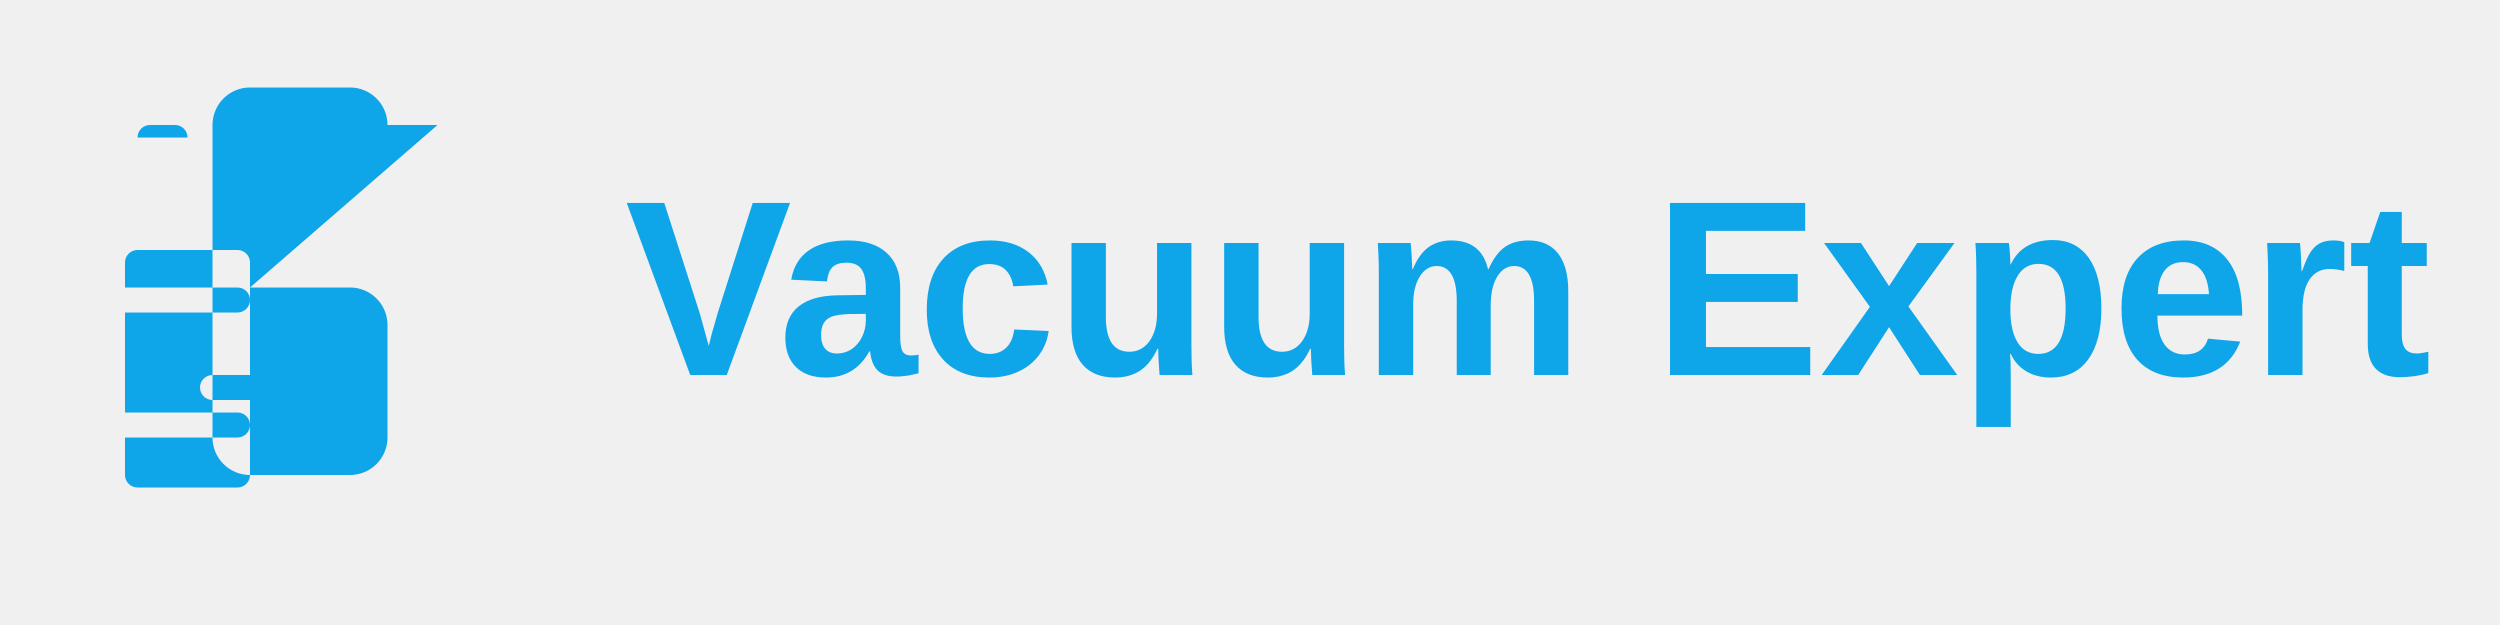
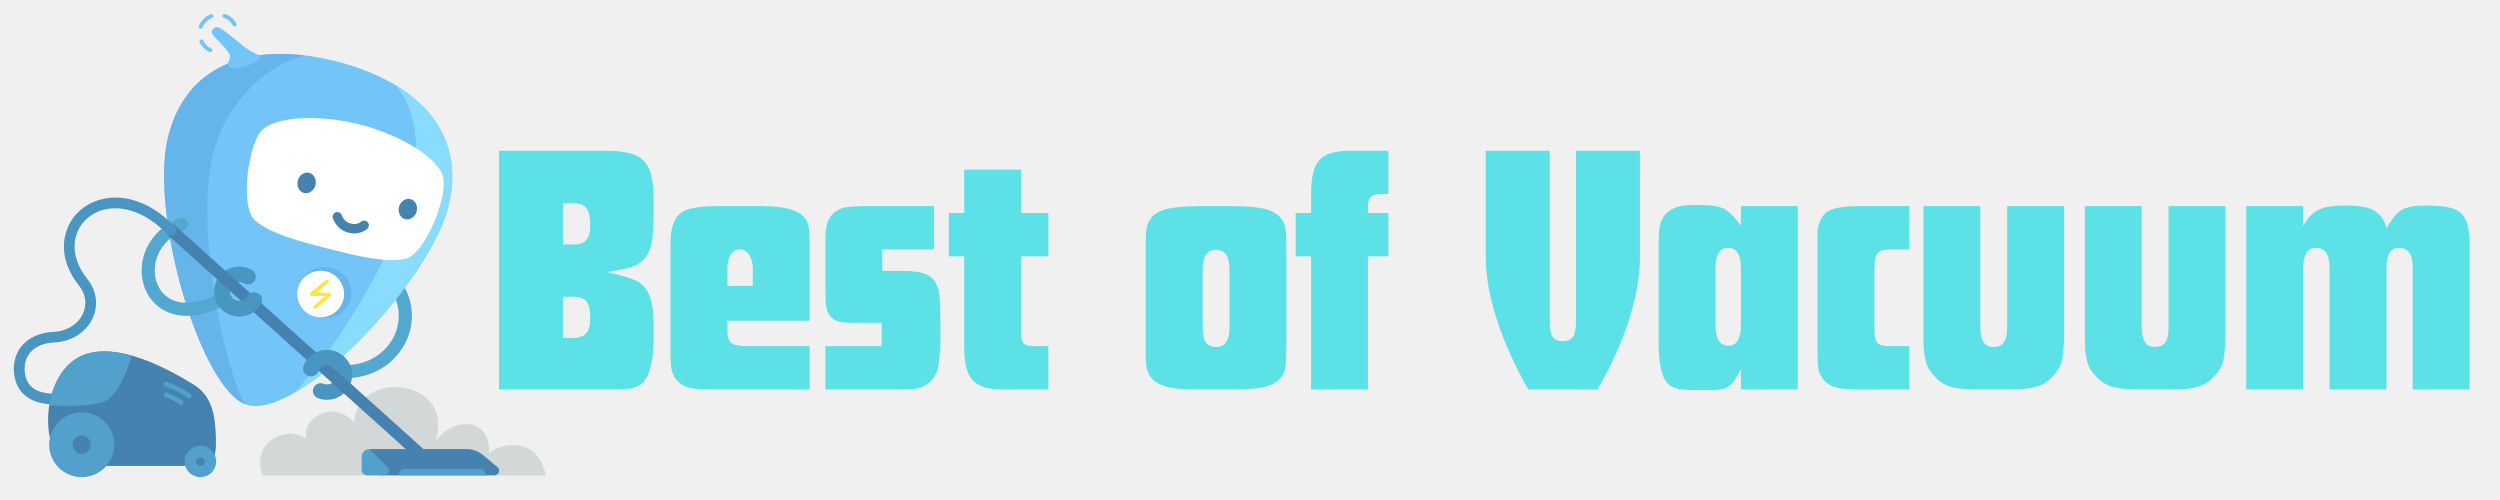
- <svg xmlns="http://www.w3.org/2000/svg" width="200" height="50" viewBox="0 0 200 50">
-   <style>
-     .logo-text { font-family: 'Arial', sans-serif; font-weight: bold; fill: #0ea5e9; }
-     .logo-icon { fill: #0ea5e9; }
-   </style>
-   <g>
-     <path class="logo-icon" d="M35 10h-4a3 3 0 0 0-3-3H20a3 3 0 0 0-3 3v25a3 3 0 0 0 3 3h8a3 3 0 0 0 3-3v-9a3 3 0 0 0-3-3h-8m-8-13h2a1 1 0 0 1 1 1h-4a1 1 0 0 1 1-1zm8 28a1 1 0 0 1-1 1h-8a1 1 0 0 1-1-1v-3h9a1 1 0 0 0 0-2h-9v-8h9a1 1 0 0 0 0-2h-9v-2a1 1 0 0 1 1-1h8a1 1 0 0 1 1 1v9h-3a1 1 0 0 0 0 2h3v5z" />
-     <text x="50" y="30" class="logo-text" font-size="20">Vacuum Expert</text>
+ <svg xmlns="http://www.w3.org/2000/svg" width="250" zoomAndPan="magnify" viewBox="0 0 187.5 37.5" height="50" preserveAspectRatio="xMidYMid meet" version="1.0">
+   <defs>
+     <g />
+     <clipPath id="bd857c9a1a">
+       <path d="M 14 1.012 L 17 1.012 L 17 3 L 14 3 Z M 14 1.012 " clip-rule="nonzero" />
+     </clipPath>
+     <clipPath id="0df5f1056d">
+       <path d="M 16 1.012 L 18 1.012 L 18 2 L 16 2 Z M 16 1.012 " clip-rule="nonzero" />
+     </clipPath>
+     <clipPath id="f5bab14d30">
+       <path d="M 19 29 L 40.953 29 L 40.953 35.797 L 19 35.797 Z M 19 29 " clip-rule="nonzero" />
+     </clipPath>
+     <clipPath id="0c566de2ca">
+       <path d="M 12 16 L 33 16 L 33 35.797 L 12 35.797 Z M 12 16 " clip-rule="nonzero" />
+     </clipPath>
+     <clipPath id="a0031ee2fd">
+       <path d="M 27 33 L 38 33 L 38 35.797 L 27 35.797 Z M 27 33 " clip-rule="nonzero" />
+     </clipPath>
+     <clipPath id="4b4051b2c4">
+       <path d="M 27 33 L 30 33 L 30 35.797 L 27 35.797 Z M 27 33 " clip-rule="nonzero" />
+     </clipPath>
+     <clipPath id="6d5d0cdcc5">
+       <path d="M 29 35 L 37 35 L 37 35.797 L 29 35.797 Z M 29 35 " clip-rule="nonzero" />
+     </clipPath>
+     <clipPath id="5039217961">
+       <path d="M 13 33 L 17 33 L 17 35.797 L 13 35.797 Z M 13 33 " clip-rule="nonzero" />
+     </clipPath>
+     <clipPath id="7635aebb80">
+       <path d="M 3 30 L 9 30 L 9 35.797 L 3 35.797 Z M 3 30 " clip-rule="nonzero" />
+     </clipPath>
+   </defs>
+   <path fill="#52a8ce" d="M 26.105 28.359 C 25.84 28.359 25.625 28.156 25.613 27.891 C 25.602 27.625 25.816 27.395 26.086 27.383 C 27.516 27.332 28.766 26.602 29.434 25.441 C 30.043 24.375 30.066 23.102 29.488 22.039 C 29.359 21.801 29.449 21.504 29.684 21.375 C 29.926 21.25 30.223 21.336 30.352 21.57 C 31.094 22.934 31.07 24.562 30.289 25.926 C 29.453 27.383 27.898 28.293 26.125 28.359 C 26.113 28.359 26.109 28.359 26.105 28.359 Z M 26.105 28.359 " fill-opacity="1" fill-rule="nonzero" />
+   <path fill="#72c4f9" d="M 33.613 15.535 C 32.125 21.297 22.465 31.375 18.598 30.387 C 15.105 29.496 11.141 15.941 12.629 10.176 C 14.117 4.414 19.457 3.129 25.25 4.609 C 31.043 6.09 35.102 9.77 33.613 15.535 Z M 33.613 15.535 " fill-opacity="1" fill-rule="nonzero" />
+   <path fill="#65b5ea" d="M 16 11.484 C 17.09 7.254 20.383 4.73 22.875 4.16 C 18.047 3.574 13.91 5.215 12.629 10.176 C 11.172 15.816 14.941 28.934 18.379 30.316 C 16.637 27.215 14.648 16.723 16 11.484 Z M 16 11.484 " fill-opacity="1" fill-rule="nonzero" />
+   <path fill="#8adcff" d="M 29.707 6.422 C 31.137 8.176 31.672 10.875 30.715 14.582 C 29.57 19.016 25.215 26.262 22.004 29.508 C 26.469 26.984 32.465 19.98 33.609 15.539 C 34.672 11.422 32.91 8.371 29.707 6.422 Z M 29.707 6.422 " fill-opacity="1" fill-rule="nonzero" />
+   <path fill="#ffffff" d="M 33.266 13.434 C 33.043 11.887 29.984 10.098 26.992 9.336 C 24.004 8.574 20.453 8.676 19.516 9.926 C 18.57 11.18 18.016 15.512 19.117 16.52 C 20.215 17.531 22.652 18.152 24.594 18.645 C 26.531 19.141 28.969 19.766 30.422 19.402 C 31.871 19.043 33.484 14.977 33.266 13.434 Z M 33.266 13.434 " fill-opacity="1" fill-rule="nonzero" />
+   <path fill="#4682b0" d="M 26.414 17.5 C 25.734 17.434 25.227 17.039 24.969 16.383 C 24.902 16.203 24.988 16 25.172 15.93 C 25.352 15.863 25.559 15.949 25.629 16.129 C 25.785 16.539 26.066 16.758 26.477 16.797 C 26.723 16.82 26.926 16.762 27.09 16.625 C 27.242 16.5 27.465 16.527 27.586 16.672 C 27.711 16.824 27.688 17.043 27.539 17.168 C 27.223 17.426 26.84 17.539 26.414 17.5 Z M 26.414 17.5 " fill-opacity="1" fill-rule="nonzero" />
+   <path fill="#4682b0" d="M 23.66 13.883 C 23.551 14.301 23.168 14.562 22.805 14.477 C 22.438 14.383 22.23 13.969 22.332 13.551 C 22.441 13.137 22.824 12.871 23.188 12.961 C 23.555 13.055 23.766 13.465 23.66 13.883 Z M 23.66 13.883 " fill-opacity="1" fill-rule="evenodd" />
+   <path fill="#4682b0" d="M 31.25 15.852 C 31.145 16.266 30.758 16.531 30.395 16.441 C 30.027 16.352 29.82 15.934 29.926 15.52 C 30.031 15.105 30.414 14.84 30.777 14.93 C 31.148 15.023 31.355 15.434 31.25 15.852 Z M 31.25 15.852 " fill-opacity="1" fill-rule="evenodd" />
+   <path fill="#65b5ea" d="M 24.852 20.102 C 25.906 20.371 26.551 21.414 26.289 22.438 C 26.027 23.457 24.957 24.062 23.898 23.793 C 22.84 23.527 22.195 22.48 22.461 21.461 C 22.723 20.438 23.793 19.832 24.852 20.102 Z M 24.852 20.102 " fill-opacity="1" fill-rule="nonzero" />
+   <path fill="#ffffff" d="M 24.488 20.359 C 25.426 20.602 25.996 21.551 25.75 22.484 C 25.504 23.418 24.551 23.984 23.613 23.742 C 22.672 23.5 22.105 22.547 22.348 21.617 C 22.59 20.684 23.547 20.121 24.488 20.359 Z M 24.488 20.359 " fill-opacity="1" fill-rule="nonzero" />
+   <path fill="#ffe343" d="M 23.602 23.148 C 23.574 23.145 23.551 23.129 23.531 23.105 C 23.48 23.051 23.488 22.969 23.547 22.922 L 24.371 22.211 L 23.363 22.191 C 23.309 22.191 23.262 22.152 23.242 22.105 C 23.223 22.051 23.242 21.992 23.281 21.957 L 24.453 21.004 C 24.512 20.961 24.598 20.965 24.641 21.023 C 24.684 21.082 24.68 21.168 24.621 21.211 L 23.727 21.938 L 24.719 21.957 C 24.773 21.957 24.824 21.992 24.844 22.047 C 24.863 22.098 24.848 22.152 24.805 22.191 L 23.719 23.125 C 23.688 23.148 23.645 23.16 23.602 23.148 Z M 23.602 23.148 " fill-opacity="1" fill-rule="nonzero" />
+   <path fill="#72c4f9" d="M 15.91 3.828 C 15.945 3.754 15.91 3.664 15.836 3.633 C 15.574 3.508 15.359 3.301 15.238 3.039 C 15.203 2.969 15.113 2.938 15.039 2.973 C 14.969 3.008 14.938 3.094 14.973 3.168 C 15.129 3.488 15.391 3.75 15.715 3.895 C 15.789 3.934 15.875 3.898 15.91 3.828 Z M 15.91 3.828 " fill-opacity="1" fill-rule="nonzero" />
+   <g clip-path="url(#bd857c9a1a)">
+     <path fill="#72c4f9" d="M 15.992 1.262 C 16.008 1.227 16.012 1.188 16 1.148 C 15.969 1.078 15.879 1.039 15.809 1.066 C 15.398 1.223 15.074 1.551 14.918 1.957 C 14.887 2.035 14.93 2.117 15 2.148 C 15.074 2.176 15.164 2.137 15.191 2.062 C 15.32 1.73 15.582 1.473 15.91 1.34 C 15.953 1.324 15.98 1.297 15.992 1.262 Z M 15.992 1.262 " fill-opacity="1" fill-rule="nonzero" />
+   </g>
+   <g clip-path="url(#0df5f1056d)">
+     <path fill="#72c4f9" d="M 17.738 1.898 C 17.758 1.859 17.758 1.809 17.73 1.766 C 17.551 1.434 17.25 1.18 16.891 1.051 C 16.812 1.023 16.73 1.062 16.699 1.141 C 16.672 1.219 16.715 1.301 16.789 1.332 C 17.078 1.434 17.32 1.641 17.465 1.906 C 17.508 1.98 17.594 2.004 17.668 1.965 C 17.703 1.945 17.723 1.922 17.738 1.898 Z M 17.738 1.898 " fill-opacity="1" fill-rule="nonzero" />
+   </g>
+   <path fill="#72c4f9" d="M 19.355 4.105 C 19.742 4.238 19.371 4.676 18.406 4.977 C 17.094 5.371 17.055 4.789 17.055 4.789 C 17.152 4.633 17.215 4.473 17.246 4.285 C 17.301 3.914 16.461 3.188 16.012 2.684 C 15.828 2.473 15.852 2.324 15.973 2.18 C 16.113 2.02 16.254 1.957 16.516 2.113 C 16.996 2.395 17.652 2.98 18.238 3.445 C 18.598 3.738 19.004 3.953 19.355 4.105 Z M 19.355 4.105 " fill-opacity="1" fill-rule="nonzero" />
+   <path fill="#52a8ce" d="M 14.02 23.688 C 13.105 23.688 12.461 23.395 12.074 23.137 C 11.062 22.465 10.512 21.23 10.641 19.918 C 10.793 18.359 11.836 17.031 13.43 16.359 C 13.68 16.258 13.969 16.375 14.074 16.625 C 14.176 16.875 14.059 17.16 13.809 17.266 C 12.555 17.785 11.734 18.812 11.617 20.008 C 11.523 20.961 11.906 21.844 12.613 22.32 C 13.535 22.93 14.879 22.816 16.41 22.012 C 16.652 21.883 16.949 21.977 17.078 22.211 C 17.207 22.449 17.113 22.75 16.879 22.875 C 15.727 23.48 14.781 23.688 14.02 23.688 Z M 14.02 23.688 " fill-opacity="1" fill-rule="nonzero" />
+   <path fill="#4896c1" d="M 17.938 23.73 C 17.609 23.73 17.281 23.645 16.992 23.473 C 16.559 23.219 16.25 22.812 16.125 22.328 C 16 21.844 16.07 21.344 16.328 20.914 C 16.582 20.484 16.992 20.176 17.477 20.055 C 17.961 19.926 18.469 20 18.902 20.254 C 19.176 20.414 19.27 20.77 19.105 21.043 C 18.945 21.316 18.586 21.41 18.312 21.25 C 18.148 21.152 17.953 21.129 17.77 21.176 C 17.586 21.227 17.434 21.344 17.336 21.504 C 17.234 21.664 17.211 21.859 17.262 22.039 C 17.309 22.227 17.426 22.379 17.59 22.477 C 17.75 22.574 17.949 22.598 18.129 22.547 C 18.316 22.5 18.469 22.383 18.566 22.223 C 18.73 21.949 19.086 21.855 19.363 22.016 C 19.637 22.176 19.73 22.535 19.57 22.809 C 19.312 23.238 18.906 23.547 18.418 23.668 C 18.254 23.711 18.094 23.73 17.938 23.73 Z M 17.938 23.73 " fill-opacity="1" fill-rule="nonzero" />
+   <g clip-path="url(#f5bab14d30)">
+     <path fill="#d2d7d8" d="M 19.691 35.648 C 19.691 35.648 19.105 34.336 20.039 33.27 C 20.719 32.5 22.125 32.285 22.98 32.902 C 22.945 32.754 22.918 32.52 22.977 32.25 C 23.137 31.512 23.891 30.988 24.613 30.887 C 25.734 30.719 26.504 31.613 26.547 31.668 C 26.602 31.234 26.773 30.418 27.422 29.812 C 28.758 28.57 31.477 28.82 32.473 30.434 C 33.141 31.512 32.758 32.797 32.656 33.113 C 33.582 31.781 35.16 31.508 35.988 32.121 C 36.77 32.699 36.684 33.91 36.676 34.016 C 37.461 33.348 38.598 33.211 39.539 33.605 C 40.629 34.066 40.953 35.66 40.953 35.66 L 19.691 35.66 Z M 19.691 35.648 " fill-opacity="1" fill-rule="nonzero" />
+   </g>
+   <path fill="#4896c1" d="M 24.523 29.988 C 24.293 29.988 24.059 29.945 23.832 29.855 C 23.531 29.738 23.391 29.402 23.508 29.105 C 23.625 28.805 23.965 28.664 24.262 28.781 C 24.625 28.93 25.043 28.746 25.191 28.387 C 25.262 28.211 25.262 28.016 25.188 27.844 C 25.113 27.672 24.969 27.535 24.793 27.461 C 24.617 27.395 24.422 27.395 24.25 27.469 C 24.07 27.539 23.938 27.684 23.863 27.859 C 23.746 28.156 23.41 28.297 23.109 28.18 C 22.809 28.062 22.668 27.727 22.785 27.43 C 22.973 26.965 23.324 26.602 23.785 26.402 C 24.25 26.207 24.758 26.199 25.227 26.383 C 25.691 26.57 26.055 26.922 26.258 27.379 C 26.453 27.84 26.461 28.348 26.277 28.812 C 25.977 29.543 25.27 29.988 24.523 29.988 Z M 24.523 29.988 " fill-opacity="1" fill-rule="nonzero" />
+   <g clip-path="url(#0c566de2ca)">
+     <path fill="#4682b0" d="M 31.824 34.938 L 12.543 17.582 C 12.359 17.414 12.344 17.137 12.512 16.957 C 12.68 16.777 12.957 16.762 13.141 16.926 L 32.426 34.281 C 32.605 34.445 32.621 34.727 32.453 34.906 C 32.285 35.086 32.008 35.102 31.824 34.938 Z M 31.824 34.938 " fill-opacity="1" fill-rule="nonzero" />
+   </g>
+   <g clip-path="url(#a0031ee2fd)">
+     <path fill="#4682b0" d="M 34.992 33.68 L 27.715 33.68 L 28.555 35.648 L 37.078 35.648 C 37.41 35.648 37.562 35.238 37.305 35.027 L 36.219 34.125 C 35.875 33.836 35.445 33.68 34.992 33.68 Z M 34.992 33.68 " fill-opacity="1" fill-rule="nonzero" />
+   </g>
+   <g clip-path="url(#4b4051b2c4)">
+     <path fill="#52a1cc" d="M 27.715 33.68 C 27.391 33.68 27.125 33.945 27.125 34.266 L 27.125 35.219 C 27.125 35.457 27.32 35.648 27.559 35.648 L 28.816 35.648 C 29.141 35.648 29.301 35.262 29.07 35.035 Z M 27.715 33.68 " fill-opacity="1" fill-rule="nonzero" />
+   </g>
+   <g clip-path="url(#6d5d0cdcc5)">
+     <path fill="#52a1cc" d="M 35.945 35.164 L 30.391 35.164 C 30.121 35.164 29.906 35.379 29.906 35.648 L 36.438 35.648 C 36.43 35.379 36.215 35.164 35.945 35.164 Z M 35.945 35.164 " fill-opacity="1" fill-rule="nonzero" />
+   </g>
+   <path fill="#4896c1" d="M 17.938 23.73 C 17.609 23.73 17.281 23.645 16.992 23.473 C 16.715 23.312 16.621 22.953 16.785 22.68 C 16.945 22.406 17.305 22.312 17.578 22.477 C 17.742 22.574 17.938 22.598 18.121 22.547 C 18.305 22.5 18.457 22.383 18.559 22.223 C 18.719 21.949 19.078 21.855 19.352 22.016 C 19.629 22.176 19.719 22.535 19.559 22.809 C 19.305 23.238 18.895 23.547 18.41 23.668 C 18.254 23.711 18.094 23.73 17.938 23.73 Z M 17.938 23.73 " fill-opacity="1" fill-rule="nonzero" />
+   <path fill="#4896c1" d="M 23.324 28.219 C 23.25 28.219 23.176 28.203 23.109 28.18 C 22.809 28.062 22.668 27.727 22.785 27.43 C 22.973 26.965 23.324 26.602 23.785 26.402 C 24.25 26.207 24.758 26.199 25.227 26.383 C 25.523 26.5 25.668 26.836 25.551 27.137 C 25.434 27.434 25.094 27.574 24.793 27.457 C 24.617 27.391 24.422 27.391 24.25 27.461 C 24.07 27.535 23.938 27.676 23.863 27.852 C 23.773 28.082 23.555 28.219 23.324 28.219 Z M 23.324 28.219 " fill-opacity="1" fill-rule="nonzero" />
+   <path fill="#4896c1" d="M 3.949 30.32 C 3.461 30.32 2.582 30.23 1.91 29.684 C 1.395 29.266 1.105 28.664 1.047 27.902 C 0.988 27.117 1.207 26.422 1.684 25.887 C 2.215 25.289 3.035 24.938 3.996 24.895 C 5.004 24.848 5.859 24.32 6.223 23.52 C 6.539 22.824 6.434 22.059 5.934 21.434 C 4.125 19.18 4.703 16.922 6.012 15.773 C 7.543 14.43 10.41 14.23 13.09 16.973 C 13.25 17.129 13.242 17.383 13.082 17.539 C 12.926 17.695 12.668 17.688 12.512 17.527 C 10.199 15.164 7.793 15.27 6.539 16.375 C 5.48 17.309 5.074 19.074 6.559 20.934 C 7.246 21.793 7.395 22.883 6.957 23.848 C 6.469 24.926 5.348 25.629 4.035 25.688 C 3.293 25.723 2.676 25.977 2.293 26.414 C 1.965 26.785 1.812 27.277 1.855 27.84 C 1.895 28.379 2.086 28.781 2.43 29.066 C 3.113 29.621 4.207 29.508 4.219 29.504 C 4.438 29.477 4.641 29.633 4.664 29.852 C 4.688 30.07 4.539 30.27 4.316 30.297 C 4.293 30.305 4.152 30.32 3.949 30.32 Z M 3.949 30.32 " fill-opacity="1" fill-rule="nonzero" />
+   <path fill="#4682b0" d="M 5.898 26.793 C 4.34 27.625 3.434 29.867 3.633 32.117 C 3.836 34.367 5.164 34.965 6.742 34.945 C 6.742 34.945 13.848 34.945 14.895 34.945 C 15.941 34.945 16.25 34.457 16.191 32.781 C 16.137 31.102 15.891 29.664 14.5 28.832 C 13.117 27.984 8.672 25.312 5.898 26.793 Z M 5.898 26.793 " fill-opacity="1" fill-rule="nonzero" />
+   <path fill="#52a1cc" d="M 8.074 29.973 C 9.016 29.289 9.613 27.594 9.887 26.672 C 8.496 26.281 7.051 26.18 5.898 26.793 C 4.738 27.41 3.941 28.805 3.691 30.406 C 5.184 30.477 7.367 30.48 8.074 29.973 Z M 8.074 29.973 " fill-opacity="1" fill-rule="nonzero" />
+   <g clip-path="url(#5039217961)">
+     <path fill="#52a1cc" d="M 16.215 34.609 C 16.215 34.766 16.184 34.914 16.125 35.059 C 16.062 35.203 15.98 35.332 15.867 35.441 C 15.758 35.551 15.629 35.637 15.484 35.695 C 15.34 35.754 15.188 35.785 15.031 35.785 C 14.875 35.785 14.723 35.754 14.578 35.695 C 14.434 35.637 14.305 35.551 14.195 35.441 C 14.082 35.332 13.996 35.203 13.938 35.059 C 13.879 34.914 13.848 34.766 13.848 34.609 C 13.848 34.453 13.879 34.301 13.938 34.156 C 13.996 34.012 14.082 33.887 14.195 33.777 C 14.305 33.664 14.434 33.582 14.578 33.52 C 14.723 33.461 14.875 33.43 15.031 33.43 C 15.188 33.43 15.34 33.461 15.484 33.52 C 15.629 33.582 15.758 33.664 15.867 33.777 C 15.98 33.887 16.062 34.012 16.125 34.156 C 16.184 34.301 16.215 34.453 16.215 34.609 Z M 16.215 34.609 " fill-opacity="1" fill-rule="nonzero" />
+   </g>
+   <path fill="#4682b0" d="M 15.363 34.609 C 15.363 34.699 15.332 34.777 15.266 34.844 C 15.203 34.906 15.125 34.941 15.031 34.941 C 14.938 34.941 14.859 34.906 14.797 34.844 C 14.73 34.777 14.695 34.699 14.695 34.609 C 14.695 34.516 14.73 34.438 14.797 34.375 C 14.859 34.309 14.938 34.277 15.031 34.277 C 15.125 34.277 15.203 34.309 15.266 34.375 C 15.332 34.438 15.363 34.516 15.363 34.609 Z M 15.363 34.609 " fill-opacity="1" fill-rule="nonzero" />
+   <g clip-path="url(#7635aebb80)">
+     <path fill="#52a1cc" d="M 8.57 33.359 C 8.57 33.68 8.508 33.988 8.383 34.285 C 8.258 34.586 8.082 34.848 7.855 35.074 C 7.625 35.301 7.359 35.477 7.062 35.602 C 6.762 35.723 6.453 35.785 6.129 35.785 C 5.805 35.785 5.492 35.723 5.195 35.602 C 4.895 35.477 4.633 35.301 4.402 35.074 C 4.172 34.848 3.996 34.586 3.875 34.285 C 3.75 33.988 3.688 33.68 3.688 33.359 C 3.688 33.035 3.75 32.727 3.875 32.43 C 3.996 32.133 4.172 31.867 4.402 31.641 C 4.633 31.414 4.895 31.238 5.195 31.113 C 5.492 30.992 5.805 30.93 6.129 30.93 C 6.453 30.93 6.762 30.992 7.062 31.113 C 7.359 31.238 7.625 31.414 7.855 31.641 C 8.082 31.867 8.258 32.133 8.383 32.43 C 8.508 32.727 8.57 33.035 8.57 33.359 Z M 8.57 33.359 " fill-opacity="1" fill-rule="nonzero" />
+   </g>
+   <path fill="#4682b0" d="M 6.816 33.359 C 6.816 33.547 6.75 33.707 6.613 33.84 C 6.48 33.977 6.316 34.043 6.129 34.043 C 5.938 34.043 5.777 33.977 5.641 33.84 C 5.508 33.707 5.441 33.547 5.441 33.359 C 5.441 33.168 5.508 33.008 5.641 32.875 C 5.777 32.742 5.938 32.676 6.129 32.676 C 6.316 32.676 6.48 32.742 6.613 32.875 C 6.75 33.008 6.816 33.168 6.816 33.359 Z M 6.816 33.359 " fill-opacity="1" fill-rule="nonzero" />
+   <path fill="#52a1cc" d="M 14.172 29.887 C 14.133 29.887 14.09 29.871 14.059 29.84 C 13.48 29.352 12.379 28.977 12.371 28.973 C 12.277 28.938 12.227 28.84 12.258 28.746 C 12.289 28.652 12.391 28.605 12.484 28.633 C 12.531 28.648 13.656 29.039 14.289 29.566 C 14.363 29.633 14.375 29.742 14.309 29.816 C 14.273 29.867 14.223 29.887 14.172 29.887 Z M 14.172 29.887 " fill-opacity="1" fill-rule="nonzero" />
+   <path fill="#52a1cc" d="M 13.578 30.375 C 13.539 30.375 13.492 30.359 13.465 30.328 C 13.105 30.027 12.414 29.789 12.402 29.789 C 12.312 29.754 12.262 29.656 12.289 29.562 C 12.324 29.469 12.422 29.422 12.516 29.449 C 12.547 29.461 13.277 29.715 13.691 30.062 C 13.766 30.125 13.773 30.238 13.711 30.309 C 13.68 30.348 13.633 30.375 13.578 30.375 Z M 13.578 30.375 " fill-opacity="1" fill-rule="nonzero" />
+   <g fill="#5ce1e6" fill-opacity="1">
+     <g transform="translate(36.56707, 29.21033)">
+       <g>
+         <path d="M 0.859 -17.906 L 8.812 -17.906 C 9.52 -17.906 10.109 -17.848 10.578 -17.734 C 11.055 -17.629 11.438 -17.43 11.719 -17.141 C 12 -16.859 12.191 -16.477 12.297 -16 C 12.398 -15.531 12.453 -14.93 12.453 -14.203 L 12.453 -13.266 C 12.453 -12.703 12.438 -12.223 12.406 -11.828 C 12.383 -11.441 12.336 -11.102 12.266 -10.812 C 12.191 -10.531 12.098 -10.297 11.984 -10.109 C 11.867 -9.922 11.727 -9.754 11.562 -9.609 C 11.438 -9.504 11.312 -9.414 11.188 -9.344 C 11.062 -9.27 10.898 -9.207 10.703 -9.156 C 10.516 -9.102 10.281 -9.047 10 -8.984 C 9.719 -8.93 9.375 -8.875 8.969 -8.812 C 9.445 -8.695 9.848 -8.594 10.172 -8.5 C 10.492 -8.414 10.758 -8.328 10.969 -8.234 C 11.188 -8.148 11.363 -8.051 11.5 -7.938 C 11.633 -7.82 11.766 -7.68 11.891 -7.516 C 12.266 -6.984 12.453 -6.145 12.453 -5 L 12.453 -3.859 C 12.453 -2.234 12.203 -1.145 11.703 -0.594 C 11.598 -0.469 11.484 -0.367 11.359 -0.297 C 11.234 -0.223 11.078 -0.16 10.891 -0.109 C 10.703 -0.066 10.469 -0.035 10.188 -0.016 C 9.906 -0.004 9.562 0 9.156 0 L 0.859 0 Z M 5.656 -13.953 L 5.656 -10.875 L 6.547 -10.875 C 7.316 -10.875 7.703 -11.336 7.703 -12.266 C 7.703 -12.879 7.613 -13.312 7.438 -13.562 C 7.258 -13.82 6.953 -13.953 6.516 -13.953 Z M 6.359 -3.859 C 6.828 -3.859 7.164 -3.969 7.375 -4.188 C 7.594 -4.414 7.703 -4.789 7.703 -5.312 C 7.703 -5.938 7.609 -6.363 7.422 -6.594 C 7.234 -6.832 6.879 -6.953 6.359 -6.953 L 5.656 -6.953 L 5.656 -3.859 Z M 6.359 -3.859 " />
+       </g>
+     </g>
+   </g>
+   <g fill="#5ce1e6" fill-opacity="1">
+     <g transform="translate(49.58509, 29.21033)">
+       <g>
+         <path d="M 3.969 0 C 3.164 0 2.57 -0.035 2.188 -0.109 C 1.801 -0.191 1.492 -0.352 1.266 -0.594 C 1.141 -0.719 1.039 -0.848 0.969 -0.984 C 0.895 -1.117 0.832 -1.289 0.781 -1.5 C 0.738 -1.719 0.711 -2 0.703 -2.344 C 0.703 -2.695 0.703 -3.148 0.703 -3.703 L 0.703 -10.984 C 0.703 -11.984 0.914 -12.695 1.344 -13.125 C 1.562 -13.344 1.891 -13.5 2.328 -13.594 C 2.773 -13.695 3.406 -13.75 4.219 -13.75 L 7.562 -13.75 C 9 -13.75 9.977 -13.539 10.5 -13.125 C 10.633 -13.02 10.742 -12.91 10.828 -12.797 C 10.91 -12.691 10.973 -12.555 11.016 -12.391 C 11.066 -12.223 11.098 -12.008 11.109 -11.75 C 11.129 -11.5 11.141 -11.18 11.141 -10.797 L 11.141 -5.156 L 4.969 -5.156 L 4.969 -4.422 C 4.969 -3.961 5.066 -3.648 5.266 -3.484 C 5.473 -3.328 5.875 -3.25 6.469 -3.25 L 11.141 -3.25 L 11.141 0 Z M 6.875 -7.766 L 6.875 -9 C 6.875 -9.457 6.785 -9.82 6.609 -10.094 C 6.441 -10.363 6.207 -10.5 5.906 -10.5 C 5.602 -10.5 5.367 -10.363 5.203 -10.094 C 5.047 -9.82 4.969 -9.457 4.969 -9 L 4.969 -7.766 Z M 6.875 -7.766 " />
+       </g>
+     </g>
+   </g>
+   <g fill="#5ce1e6" fill-opacity="1">
+     <g transform="translate(61.34158, 29.21033)">
+       <g>
+         <path d="M 0.562 -3.25 L 4.781 -3.25 L 4.781 -5 L 2.688 -5 C 2.164 -5 1.773 -5.035 1.516 -5.109 C 1.254 -5.191 1.051 -5.332 0.906 -5.531 C 0.844 -5.633 0.785 -5.727 0.734 -5.812 C 0.691 -5.906 0.656 -6.031 0.625 -6.188 C 0.602 -6.352 0.586 -6.578 0.578 -6.859 C 0.566 -7.141 0.562 -7.531 0.562 -8.031 L 0.562 -11.281 C 0.562 -11.906 0.641 -12.383 0.797 -12.719 C 0.961 -13.062 1.223 -13.32 1.578 -13.5 C 1.766 -13.594 2 -13.656 2.281 -13.688 C 2.57 -13.727 2.957 -13.75 3.438 -13.75 L 8.703 -13.75 L 8.703 -10.5 L 4.828 -10.5 L 4.828 -8.891 L 6.328 -8.891 C 7.016 -8.891 7.551 -8.828 7.938 -8.703 C 8.32 -8.578 8.613 -8.359 8.812 -8.047 C 8.875 -7.922 8.93 -7.789 8.984 -7.656 C 9.047 -7.531 9.086 -7.363 9.109 -7.156 C 9.141 -6.945 9.16 -6.676 9.172 -6.344 C 9.18 -6.02 9.188 -5.598 9.188 -5.078 L 9.188 -3.188 C 9.188 -3 9.16 -2.723 9.109 -2.359 C 9.066 -2.004 9.031 -1.738 9 -1.562 C 8.906 -1.195 8.707 -0.867 8.406 -0.578 C 8.113 -0.297 7.789 -0.129 7.438 -0.078 C 7.332 -0.055 7.188 -0.039 7 -0.031 C 6.82 -0.031 6.469 -0.02 5.938 0 L 0.562 0 Z M 0.562 -3.25 " />
+       </g>
+     </g>
+   </g>
+   <g fill="#5ce1e6" fill-opacity="1">
+     <g transform="translate(71.29973, 29.21033)">
+       <g>
+         <path d="M 3.953 0 C 3.391 0 2.922 -0.051 2.547 -0.156 C 2.172 -0.27 1.867 -0.453 1.641 -0.703 C 1.422 -0.953 1.258 -1.281 1.156 -1.688 C 1.062 -2.102 1.016 -2.625 1.016 -3.25 L 1.016 -9.984 L -0.141 -9.984 L -0.141 -13.234 L 1.016 -13.234 L 1.016 -16.484 L 5.281 -16.484 L 5.281 -13.234 L 7.328 -13.234 L 7.328 -9.984 L 5.281 -9.984 L 5.281 -4.219 C 5.281 -3.852 5.348 -3.598 5.484 -3.453 C 5.617 -3.316 5.859 -3.25 6.203 -3.25 L 7.328 -3.25 L 7.328 0 Z M 3.953 0 " />
+       </g>
+     </g>
+   </g>
+   <g fill="#5ce1e6" fill-opacity="1">
+     <g transform="translate(78.86896, 29.21033)">
+       <g />
+     </g>
+   </g>
+   <g fill="#5ce1e6" fill-opacity="1">
+     <g transform="translate(85.23034, 29.21033)">
+       <g>
+         <path d="M 4.812 0 C 3.77 0 2.988 -0.051 2.469 -0.156 C 1.945 -0.27 1.551 -0.453 1.281 -0.703 C 1.145 -0.828 1.039 -0.953 0.969 -1.078 C 0.895 -1.203 0.832 -1.363 0.781 -1.562 C 0.738 -1.77 0.711 -2.047 0.703 -2.391 C 0.703 -2.742 0.703 -3.219 0.703 -3.812 L 0.703 -9.906 C 0.703 -10.5 0.703 -10.969 0.703 -11.312 C 0.711 -11.664 0.738 -11.945 0.781 -12.156 C 0.832 -12.375 0.895 -12.547 0.969 -12.672 C 1.039 -12.797 1.145 -12.922 1.281 -13.047 C 1.551 -13.297 1.945 -13.473 2.469 -13.578 C 2.988 -13.691 3.77 -13.75 4.812 -13.75 L 7.172 -13.75 C 8.191 -13.75 8.957 -13.691 9.469 -13.578 C 9.988 -13.473 10.383 -13.297 10.656 -13.047 C 10.781 -12.922 10.883 -12.797 10.969 -12.672 C 11.051 -12.547 11.113 -12.375 11.156 -12.156 C 11.195 -11.945 11.223 -11.664 11.234 -11.312 C 11.242 -10.969 11.25 -10.5 11.25 -9.906 L 11.25 -3.812 C 11.25 -3.219 11.242 -2.742 11.234 -2.391 C 11.223 -2.047 11.195 -1.77 11.156 -1.562 C 11.113 -1.363 11.051 -1.203 10.969 -1.078 C 10.883 -0.953 10.781 -0.828 10.656 -0.703 C 10.383 -0.453 9.988 -0.27 9.469 -0.156 C 8.957 -0.051 8.191 0 7.172 0 Z M 6.984 -9 C 6.984 -9.508 6.898 -9.879 6.734 -10.109 C 6.578 -10.348 6.312 -10.469 5.938 -10.469 C 5.289 -10.469 4.969 -9.977 4.969 -9 L 4.969 -4.672 C 4.969 -4.148 5.047 -3.77 5.203 -3.531 C 5.367 -3.301 5.641 -3.188 6.016 -3.188 C 6.66 -3.188 6.984 -3.68 6.984 -4.672 Z M 6.984 -9 " />
+       </g>
+     </g>
+   </g>
+   <g fill="#5ce1e6" fill-opacity="1">
+     <g transform="translate(97.17471, 29.21033)">
+       <g>
+         <path d="M 1.156 -9.984 L 0 -9.984 L 0 -13.234 L 1.156 -13.234 L 1.156 -14.656 C 1.156 -15.258 1.203 -15.77 1.297 -16.188 C 1.398 -16.613 1.562 -16.953 1.781 -17.203 C 2.008 -17.453 2.312 -17.629 2.688 -17.734 C 3.062 -17.848 3.523 -17.906 4.078 -17.906 L 6.953 -17.906 L 6.953 -14.656 L 6.328 -14.656 C 6.016 -14.656 5.785 -14.582 5.641 -14.438 C 5.492 -14.301 5.422 -14.051 5.422 -13.688 L 5.422 -13.234 L 6.953 -13.234 L 6.953 -9.984 L 5.422 -9.984 L 5.422 0 L 1.156 0 Z M 1.156 -9.984 " />
+       </g>
+     </g>
+   </g>
+   <g fill="#5ce1e6" fill-opacity="1">
+     <g transform="translate(104.3682, 29.21033)">
+       <g />
+     </g>
+   </g>
+   <g fill="#5ce1e6" fill-opacity="1">
+     <g transform="translate(110.7295, 29.21033)">
+       <g>
+         <path d="M 3.891 0 C 2.867 -1.789 2.082 -3.539 1.531 -5.25 C 0.977 -6.957 0.703 -8.508 0.703 -9.906 L 0.703 -17.906 L 5.5 -17.906 L 5.5 -5.047 C 5.5 -4.523 5.57 -4.156 5.719 -3.938 C 5.875 -3.727 6.133 -3.625 6.5 -3.625 C 6.832 -3.625 7.078 -3.727 7.234 -3.938 C 7.391 -4.156 7.469 -4.523 7.469 -5.047 L 7.469 -17.906 L 12.266 -17.906 L 12.266 -9.906 C 12.266 -8.508 11.988 -6.941 11.438 -5.203 C 10.883 -3.473 10.098 -1.738 9.078 0 Z M 3.891 0 " />
+       </g>
+     </g>
+   </g>
+   <g fill="#5ce1e6" fill-opacity="1">
+     <g transform="translate(123.6939, 29.21033)">
+       <g>
+         <path d="M 3.656 0.047 C 2.883 0.047 2.332 0 2 -0.094 C 1.664 -0.188 1.398 -0.379 1.203 -0.672 C 1.047 -0.922 0.922 -1.297 0.828 -1.797 C 0.742 -2.297 0.703 -2.867 0.703 -3.516 L 0.703 -10.844 C 0.703 -11.508 0.738 -12.008 0.812 -12.344 C 0.895 -12.688 1.047 -12.969 1.266 -13.188 C 1.691 -13.613 2.301 -13.828 3.094 -13.828 L 4 -13.828 C 4.344 -13.828 4.633 -13.805 4.875 -13.766 C 5.113 -13.734 5.328 -13.676 5.516 -13.594 C 5.703 -13.508 5.875 -13.395 6.031 -13.25 C 6.195 -13.113 6.367 -12.93 6.547 -12.703 L 6.875 -12.297 L 6.875 -13.75 L 11.141 -13.75 L 11.141 0 L 6.875 0 L 6.875 -1.5 C 6.695 -1.164 6.535 -0.895 6.391 -0.688 C 6.242 -0.477 6.082 -0.316 5.906 -0.203 C 5.738 -0.098 5.547 -0.031 5.328 0 C 5.117 0.031 4.848 0.047 4.516 0.047 Z M 6.875 -9.078 C 6.875 -10.109 6.551 -10.625 5.906 -10.625 C 5.281 -10.625 4.969 -10.109 4.969 -9.078 L 4.969 -4.828 C 4.969 -3.797 5.289 -3.281 5.938 -3.281 C 6.562 -3.281 6.875 -3.797 6.875 -4.828 Z M 6.875 -9.078 " />
+       </g>
+     </g>
+   </g>
+   <g fill="#5ce1e6" fill-opacity="1">
+     <g transform="translate(135.6114, 29.21033)">
+       <g>
+         <path d="M 3.703 0 C 2.91 0 2.316 -0.066 1.922 -0.203 C 1.535 -0.336 1.234 -0.582 1.016 -0.938 C 0.941 -1.062 0.883 -1.172 0.844 -1.266 C 0.801 -1.367 0.77 -1.52 0.75 -1.719 C 0.727 -1.914 0.711 -2.191 0.703 -2.547 C 0.703 -2.91 0.703 -3.422 0.703 -4.078 L 0.703 -10.656 C 0.703 -11.008 0.703 -11.285 0.703 -11.484 C 0.703 -11.68 0.703 -11.836 0.703 -11.953 C 0.711 -12.078 0.734 -12.172 0.766 -12.234 C 0.797 -12.305 0.828 -12.398 0.859 -12.516 C 0.93 -12.742 1.035 -12.938 1.172 -13.094 C 1.305 -13.258 1.484 -13.383 1.703 -13.469 C 1.93 -13.562 2.207 -13.629 2.531 -13.672 C 2.863 -13.723 3.266 -13.75 3.734 -13.75 L 7.594 -13.75 L 7.594 -10.5 L 6.172 -10.5 C 5.922 -10.5 5.711 -10.473 5.547 -10.422 C 5.391 -10.379 5.266 -10.297 5.172 -10.172 C 5.086 -10.047 5.031 -9.867 5 -9.641 C 4.977 -9.422 4.969 -9.125 4.969 -8.75 L 4.969 -4.891 C 4.969 -4.523 4.977 -4.234 5 -4.016 C 5.031 -3.805 5.086 -3.645 5.172 -3.531 C 5.266 -3.414 5.395 -3.336 5.562 -3.297 C 5.738 -3.266 5.969 -3.25 6.25 -3.25 L 7.594 -3.25 L 7.594 0 Z M 3.703 0 " />
+       </g>
+     </g>
+   </g>
+   <g fill="#5ce1e6" fill-opacity="1">
+     <g transform="translate(143.4759, 29.21033)">
+       <g>
+         <path d="M 5.266 0 C 4.703 0 4.234 -0.008 3.859 -0.031 C 3.484 -0.062 3.16 -0.113 2.891 -0.188 C 2.629 -0.258 2.398 -0.359 2.203 -0.484 C 2.004 -0.609 1.816 -0.77 1.641 -0.969 C 1.473 -1.125 1.332 -1.297 1.219 -1.484 C 1.102 -1.672 1.016 -1.883 0.953 -2.125 C 0.891 -2.375 0.844 -2.66 0.812 -2.984 C 0.789 -3.316 0.781 -3.727 0.781 -4.219 L 0.781 -13.75 L 5.047 -13.75 L 5.047 -4.672 C 5.047 -3.68 5.367 -3.188 6.016 -3.188 C 6.391 -3.188 6.656 -3.301 6.812 -3.531 C 6.977 -3.77 7.062 -4.148 7.062 -4.672 L 7.062 -13.75 L 11.328 -13.75 L 11.328 -4.219 C 11.328 -3.75 11.312 -3.344 11.281 -3 C 11.258 -2.664 11.219 -2.375 11.156 -2.125 C 11.094 -1.883 11 -1.672 10.875 -1.484 C 10.758 -1.297 10.625 -1.125 10.469 -0.969 C 10.27 -0.77 10.078 -0.609 9.891 -0.484 C 9.703 -0.359 9.473 -0.258 9.203 -0.188 C 8.941 -0.113 8.617 -0.062 8.234 -0.031 C 7.859 -0.008 7.395 0 6.844 0 Z M 5.266 0 " />
+       </g>
+     </g>
+   </g>
+   <g fill="#5ce1e6" fill-opacity="1">
+     <g transform="translate(155.5813, 29.21033)">
+       <g>
+         <path d="M 5.266 0 C 4.703 0 4.234 -0.008 3.859 -0.031 C 3.484 -0.062 3.16 -0.113 2.891 -0.188 C 2.629 -0.258 2.398 -0.359 2.203 -0.484 C 2.004 -0.609 1.816 -0.77 1.641 -0.969 C 1.473 -1.125 1.332 -1.297 1.219 -1.484 C 1.102 -1.672 1.016 -1.883 0.953 -2.125 C 0.891 -2.375 0.844 -2.66 0.812 -2.984 C 0.789 -3.316 0.781 -3.727 0.781 -4.219 L 0.781 -13.75 L 5.047 -13.75 L 5.047 -4.672 C 5.047 -3.68 5.367 -3.188 6.016 -3.188 C 6.391 -3.188 6.656 -3.301 6.812 -3.531 C 6.977 -3.77 7.062 -4.148 7.062 -4.672 L 7.062 -13.75 L 11.328 -13.75 L 11.328 -4.219 C 11.328 -3.75 11.312 -3.344 11.281 -3 C 11.258 -2.664 11.219 -2.375 11.156 -2.125 C 11.094 -1.883 11 -1.672 10.875 -1.484 C 10.758 -1.297 10.625 -1.125 10.469 -0.969 C 10.27 -0.77 10.078 -0.609 9.891 -0.484 C 9.703 -0.359 9.473 -0.258 9.203 -0.188 C 8.941 -0.113 8.617 -0.062 8.234 -0.031 C 7.859 -0.008 7.395 0 6.844 0 Z M 5.266 0 " />
+       </g>
+     </g>
+   </g>
+   <g fill="#5ce1e6" fill-opacity="1">
+     <g transform="translate(167.6868, 29.21033)">
+       <g>
+         <path d="M 0.781 -13.75 L 5.047 -13.75 L 5.047 -12.266 C 5.398 -12.879 5.789 -13.285 6.219 -13.484 C 6.656 -13.691 7.297 -13.797 8.141 -13.797 C 8.641 -13.797 9.07 -13.77 9.438 -13.719 C 9.801 -13.664 10.102 -13.57 10.344 -13.438 C 10.582 -13.301 10.781 -13.125 10.938 -12.906 C 11.094 -12.695 11.211 -12.43 11.297 -12.109 C 11.516 -12.461 11.711 -12.75 11.891 -12.969 C 12.066 -13.195 12.258 -13.367 12.469 -13.484 C 12.688 -13.598 12.938 -13.676 13.219 -13.719 C 13.5 -13.77 13.844 -13.797 14.25 -13.797 C 14.914 -13.797 15.457 -13.754 15.875 -13.672 C 16.301 -13.598 16.633 -13.453 16.875 -13.234 C 17.113 -13.016 17.281 -12.719 17.375 -12.344 C 17.477 -11.969 17.531 -11.488 17.531 -10.906 L 17.531 0 L 13.266 0 L 13.266 -9.156 C 13.266 -10.133 12.922 -10.625 12.234 -10.625 C 11.609 -10.625 11.297 -10.113 11.297 -9.094 L 11.297 0 L 7.031 0 L 7.031 -9.078 C 7.031 -10.109 6.691 -10.625 6.016 -10.625 C 5.367 -10.625 5.047 -10.086 5.047 -9.016 L 5.047 0 L 0.781 0 Z M 0.781 -13.75 " />
+       </g>
+     </g>
  </g>
</svg>
